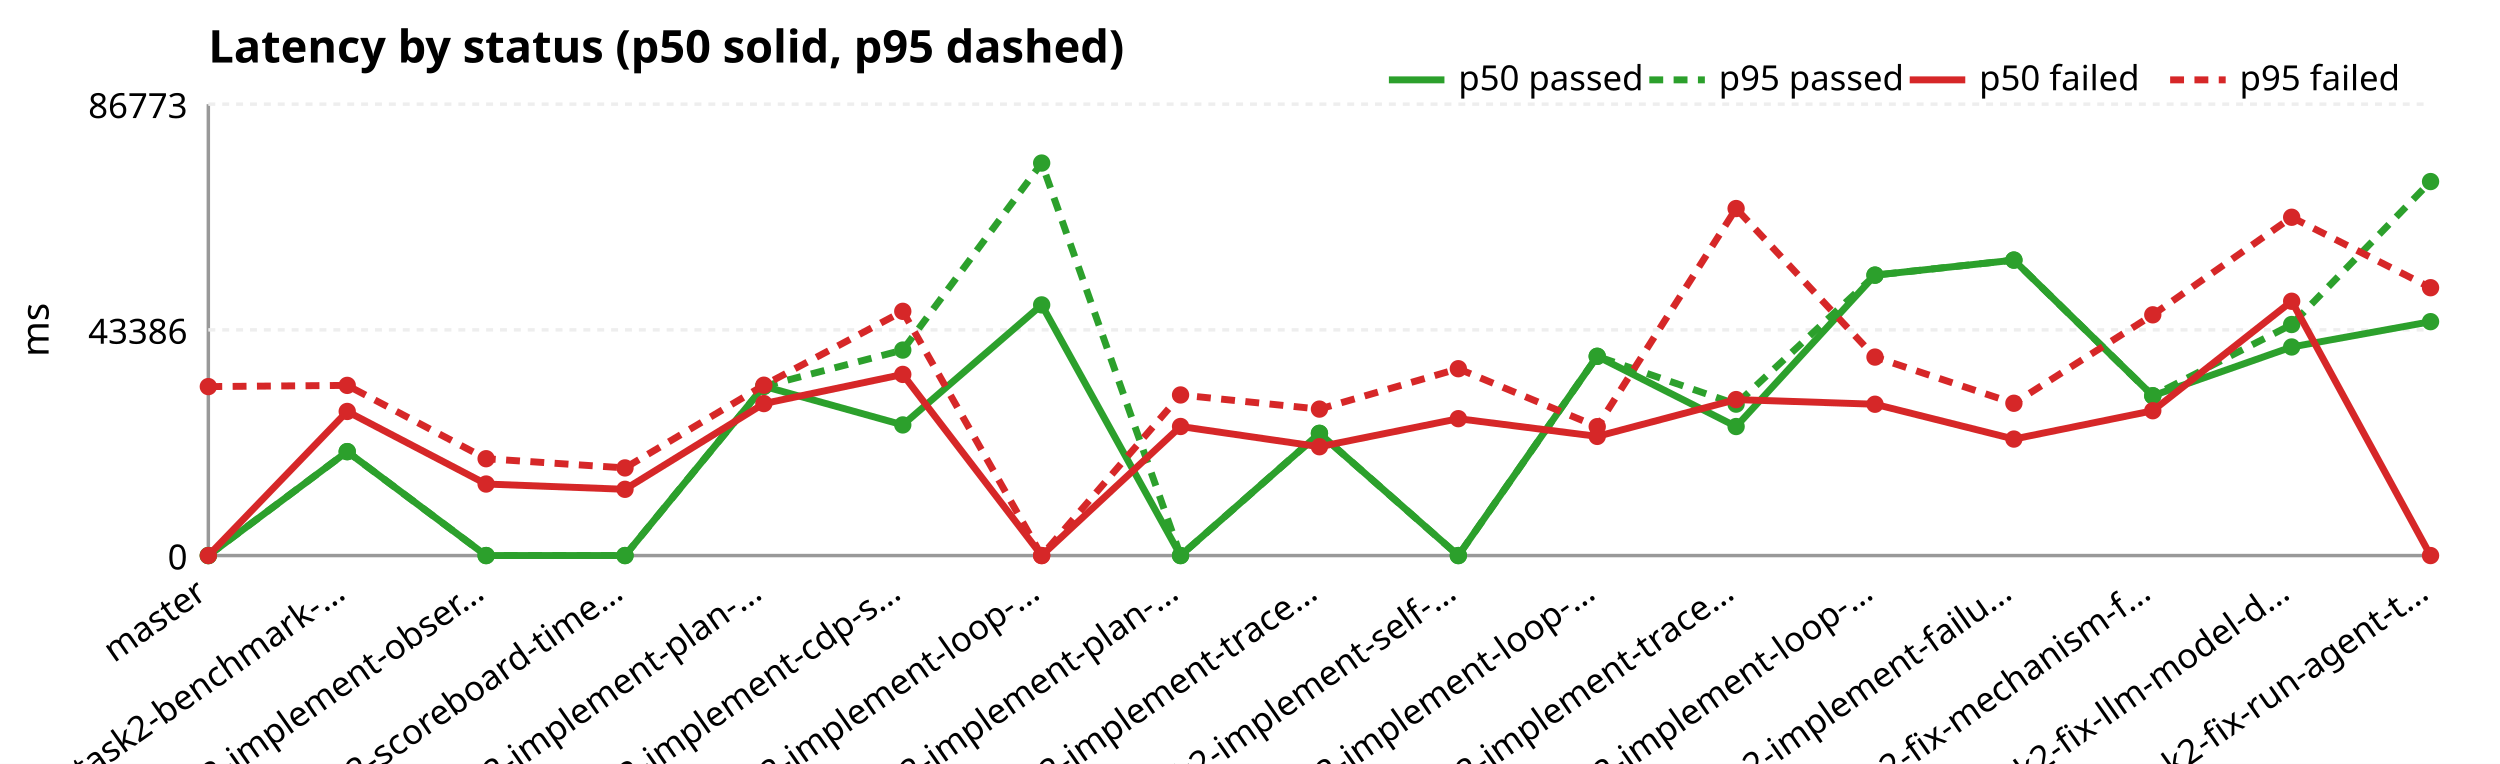
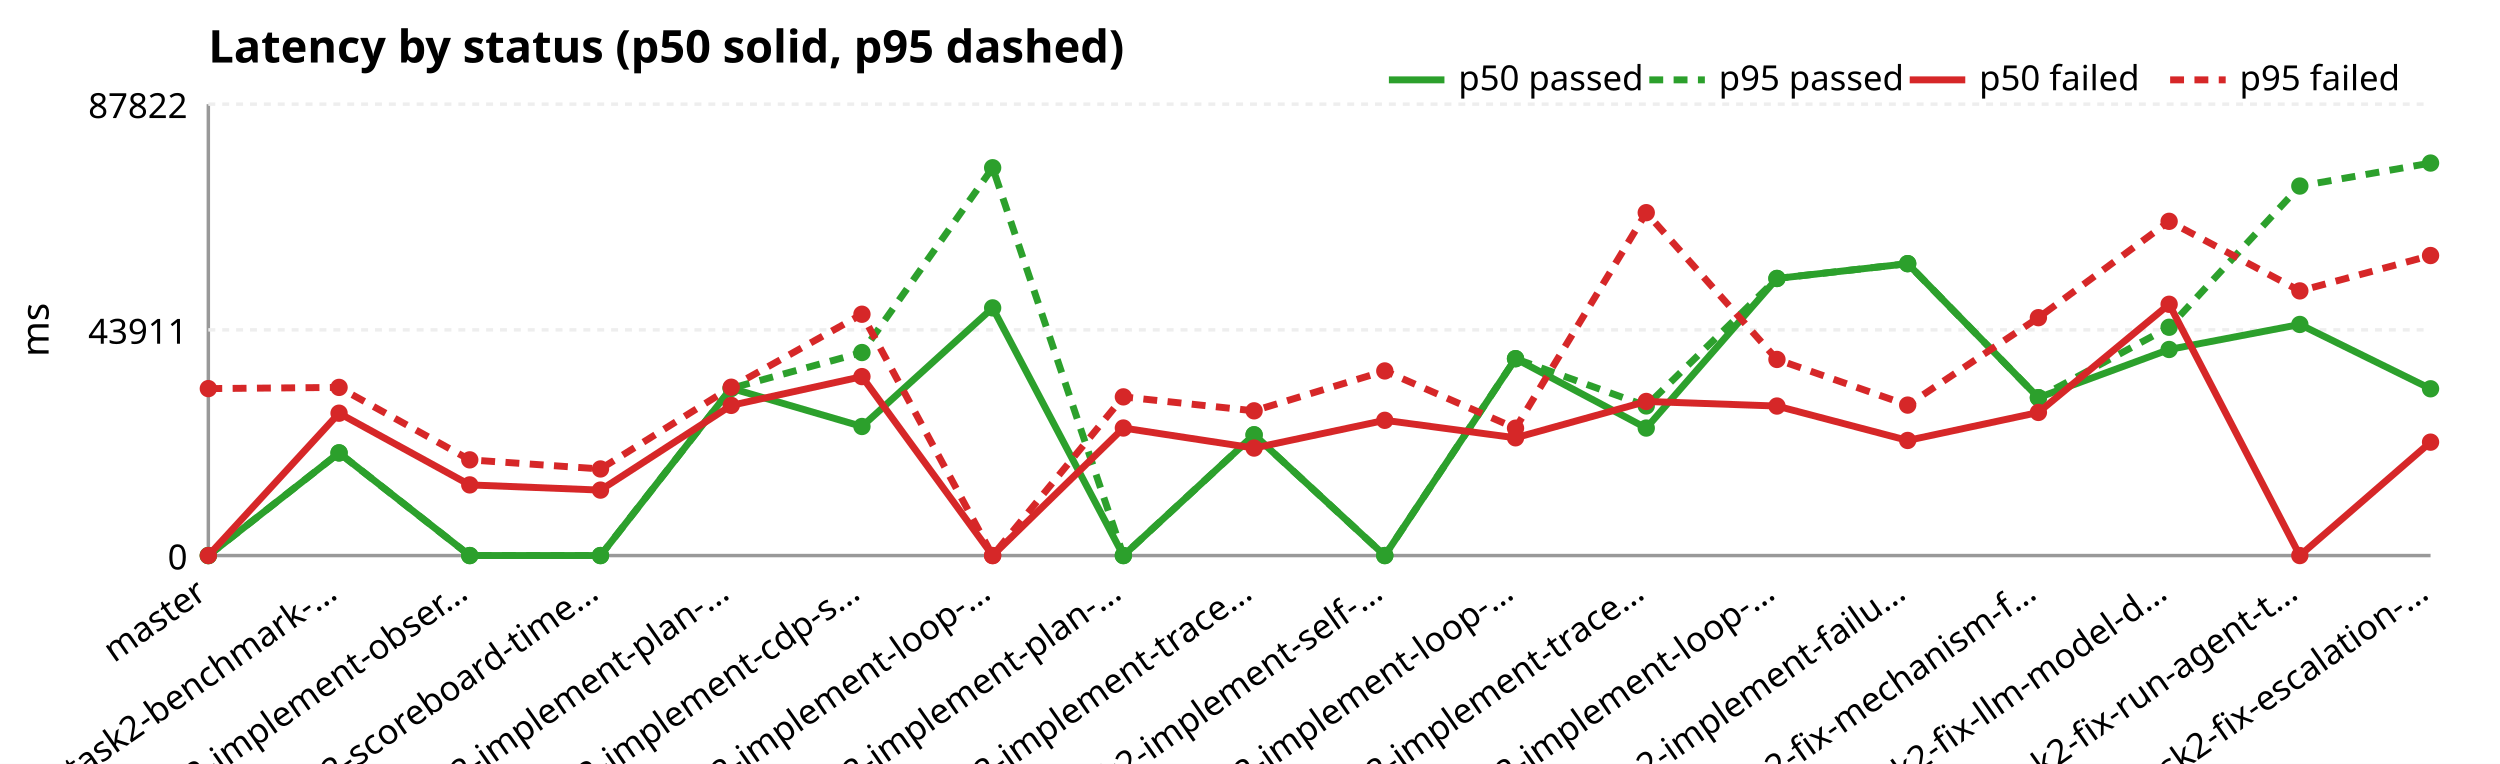
<svg xmlns="http://www.w3.org/2000/svg" viewBox="0 0 720 220" width="720" height="220" font-family="sans-serif">
  <rect width="100%" height="100%" fill="#fff" />
  <text x="60" y="18" font-size="13" font-weight="600">Latency by status (p50 solid, p95 dashed)</text>
  <line x1="60" y1="30" x2="60" y2="160" stroke="#999" />
  <line x1="60" y1="160" x2="700" y2="160" stroke="#999" />
  <text x="54" y="164.0" font-size="10" text-anchor="end" fill="#000">0</text>
-   <text x="54" y="99.0" font-size="10" text-anchor="end" fill="#000">43386</text>
+   <text x="54" y="99.0" font-size="10" text-anchor="end" fill="#000">43911</text>
  <line x1="60" y1="95.0" x2="700" y2="95.0" stroke="#eee" stroke-dasharray="2,2" />
-   <text x="54" y="34.0" font-size="10" text-anchor="end" fill="#000">86773</text>
+   <text x="54" y="34.0" font-size="10" text-anchor="end" fill="#000">87822</text>
  <line x1="60" y1="30.0" x2="700" y2="30.0" stroke="#eee" stroke-dasharray="2,2" />
  <text x="14" y="95.0" font-size="11" fill="#000" transform="rotate(-90 14 95.0)" text-anchor="middle">ms</text>
-   <polyline points="60.00,160.00 100.00,130.07 140.00,160.00 180.00,160.00 220.00,111.25 260.00,122.38 300.00,87.81 340.00,160.00 380.00,124.81 420.00,160.00 460.00,102.62 500.00,122.84 540.00,79.24 580.00,74.91 620.00,113.98 660.00,99.93 700.00,92.64" fill="none" stroke="#2ca02c" stroke-width="2" />
+   <polyline points="60.00,160.00 97.65,130.43 135.29,160.00 172.94,160.00 210.59,111.83 248.24,122.83 285.88,88.67 323.53,160.00 361.18,125.23 398.82,160.00 436.47,103.30 474.12,123.28 511.76,80.20 549.41,75.93 587.06,114.53 624.71,100.65 662.35,93.44 700.00,111.97" fill="none" stroke="#2ca02c" stroke-width="2" />
  <circle cx="60.00" cy="160.00" r="2.5" fill="#2ca02c" />
-   <circle cx="100.00" cy="130.07" r="2.5" fill="#2ca02c" />
-   <circle cx="140.00" cy="160.00" r="2.5" fill="#2ca02c" />
-   <circle cx="180.00" cy="160.00" r="2.5" fill="#2ca02c" />
-   <circle cx="220.00" cy="111.25" r="2.5" fill="#2ca02c" />
-   <circle cx="260.00" cy="122.38" r="2.5" fill="#2ca02c" />
-   <circle cx="300.00" cy="87.81" r="2.5" fill="#2ca02c" />
-   <circle cx="340.00" cy="160.00" r="2.5" fill="#2ca02c" />
-   <circle cx="380.00" cy="124.81" r="2.5" fill="#2ca02c" />
-   <circle cx="420.00" cy="160.00" r="2.5" fill="#2ca02c" />
-   <circle cx="460.00" cy="102.62" r="2.5" fill="#2ca02c" />
-   <circle cx="500.00" cy="122.84" r="2.5" fill="#2ca02c" />
-   <circle cx="540.00" cy="79.24" r="2.5" fill="#2ca02c" />
-   <circle cx="580.00" cy="74.91" r="2.5" fill="#2ca02c" />
-   <circle cx="620.00" cy="113.98" r="2.5" fill="#2ca02c" />
-   <circle cx="660.00" cy="99.93" r="2.5" fill="#2ca02c" />
-   <circle cx="700.00" cy="92.64" r="2.5" fill="#2ca02c" />
-   <polyline points="60.00,160.00 100.00,130.07 140.00,160.00 180.00,160.00 220.00,111.25 260.00,100.82 300.00,46.96 340.00,160.00 380.00,124.81 420.00,160.00 460.00,102.62 500.00,116.39 540.00,79.24 580.00,74.91 620.00,113.98 660.00,93.46 700.00,52.29" fill="none" stroke="#2ca02c" stroke-width="2" stroke-dasharray="4,3" />
+   <circle cx="97.65" cy="130.43" r="2.5" fill="#2ca02c" />
+   <circle cx="135.29" cy="160.00" r="2.5" fill="#2ca02c" />
+   <circle cx="172.94" cy="160.00" r="2.5" fill="#2ca02c" />
+   <circle cx="210.59" cy="111.83" r="2.5" fill="#2ca02c" />
+   <circle cx="248.24" cy="122.83" r="2.5" fill="#2ca02c" />
+   <circle cx="285.88" cy="88.67" r="2.5" fill="#2ca02c" />
+   <circle cx="323.53" cy="160.00" r="2.5" fill="#2ca02c" />
+   <circle cx="361.18" cy="125.23" r="2.5" fill="#2ca02c" />
+   <circle cx="398.82" cy="160.00" r="2.5" fill="#2ca02c" />
+   <circle cx="436.47" cy="103.30" r="2.5" fill="#2ca02c" />
+   <circle cx="474.12" cy="123.28" r="2.5" fill="#2ca02c" />
+   <circle cx="511.76" cy="80.20" r="2.5" fill="#2ca02c" />
+   <circle cx="549.41" cy="75.93" r="2.5" fill="#2ca02c" />
+   <circle cx="587.06" cy="114.53" r="2.5" fill="#2ca02c" />
+   <circle cx="624.71" cy="100.65" r="2.5" fill="#2ca02c" />
+   <circle cx="662.35" cy="93.44" r="2.5" fill="#2ca02c" />
+   <circle cx="700.00" cy="111.97" r="2.5" fill="#2ca02c" />
+   <polyline points="60.00,160.00 97.65,130.43 135.29,160.00 172.94,160.00 210.59,111.83 248.24,101.53 285.88,48.31 323.53,160.00 361.18,125.23 398.82,160.00 436.47,103.30 474.12,116.91 511.76,80.20 549.41,75.93 587.06,114.53 624.71,94.25 662.35,53.58 700.00,46.96" fill="none" stroke="#2ca02c" stroke-width="2" stroke-dasharray="4,3" />
  <circle cx="60.00" cy="160.00" r="2.5" fill="#2ca02c" />
-   <circle cx="100.00" cy="130.07" r="2.5" fill="#2ca02c" />
-   <circle cx="140.00" cy="160.00" r="2.5" fill="#2ca02c" />
-   <circle cx="180.00" cy="160.00" r="2.5" fill="#2ca02c" />
-   <circle cx="220.00" cy="111.25" r="2.5" fill="#2ca02c" />
-   <circle cx="260.00" cy="100.82" r="2.5" fill="#2ca02c" />
-   <circle cx="300.00" cy="46.96" r="2.5" fill="#2ca02c" />
-   <circle cx="340.00" cy="160.00" r="2.5" fill="#2ca02c" />
-   <circle cx="380.00" cy="124.81" r="2.5" fill="#2ca02c" />
-   <circle cx="420.00" cy="160.00" r="2.5" fill="#2ca02c" />
-   <circle cx="460.00" cy="102.62" r="2.5" fill="#2ca02c" />
-   <circle cx="500.00" cy="116.39" r="2.5" fill="#2ca02c" />
-   <circle cx="540.00" cy="79.24" r="2.5" fill="#2ca02c" />
-   <circle cx="580.00" cy="74.91" r="2.5" fill="#2ca02c" />
-   <circle cx="620.00" cy="113.98" r="2.5" fill="#2ca02c" />
-   <circle cx="660.00" cy="93.46" r="2.5" fill="#2ca02c" />
-   <circle cx="700.00" cy="52.29" r="2.5" fill="#2ca02c" />
-   <polyline points="60.00,160.00 100.00,118.50 140.00,139.40 180.00,140.92 220.00,116.23 260.00,107.83 300.00,160.00 340.00,122.83 380.00,128.66 420.00,120.58 460.00,125.68 500.00,115.08 540.00,116.42 580.00,126.45 620.00,118.29 660.00,86.76 700.00,160.00" fill="none" stroke="#d62728" stroke-width="2" />
+   <circle cx="97.65" cy="130.43" r="2.5" fill="#2ca02c" />
+   <circle cx="135.29" cy="160.00" r="2.5" fill="#2ca02c" />
+   <circle cx="172.94" cy="160.00" r="2.5" fill="#2ca02c" />
+   <circle cx="210.59" cy="111.83" r="2.5" fill="#2ca02c" />
+   <circle cx="248.24" cy="101.53" r="2.5" fill="#2ca02c" />
+   <circle cx="285.88" cy="48.31" r="2.5" fill="#2ca02c" />
+   <circle cx="323.53" cy="160.00" r="2.5" fill="#2ca02c" />
+   <circle cx="361.18" cy="125.23" r="2.5" fill="#2ca02c" />
+   <circle cx="398.82" cy="160.00" r="2.5" fill="#2ca02c" />
+   <circle cx="436.47" cy="103.30" r="2.5" fill="#2ca02c" />
+   <circle cx="474.12" cy="116.91" r="2.5" fill="#2ca02c" />
+   <circle cx="511.76" cy="80.20" r="2.5" fill="#2ca02c" />
+   <circle cx="549.41" cy="75.93" r="2.5" fill="#2ca02c" />
+   <circle cx="587.06" cy="114.53" r="2.5" fill="#2ca02c" />
+   <circle cx="624.71" cy="94.25" r="2.5" fill="#2ca02c" />
+   <circle cx="662.35" cy="53.58" r="2.5" fill="#2ca02c" />
+   <circle cx="700.00" cy="46.96" r="2.5" fill="#2ca02c" />
+   <polyline points="60.00,160.00 97.65,119.00 135.29,139.65 172.94,141.15 210.59,116.75 248.24,108.46 285.88,160.00 323.53,123.27 361.18,129.04 398.82,121.05 436.47,126.09 474.12,115.62 511.76,116.94 549.41,126.85 587.06,118.78 624.71,87.63 662.35,160.00 700.00,127.34" fill="none" stroke="#d62728" stroke-width="2" />
  <circle cx="60.00" cy="160.00" r="2.5" fill="#d62728" />
-   <circle cx="100.00" cy="118.50" r="2.5" fill="#d62728" />
-   <circle cx="140.00" cy="139.40" r="2.5" fill="#d62728" />
-   <circle cx="180.00" cy="140.92" r="2.5" fill="#d62728" />
-   <circle cx="220.00" cy="116.23" r="2.5" fill="#d62728" />
-   <circle cx="260.00" cy="107.83" r="2.5" fill="#d62728" />
-   <circle cx="300.00" cy="160.00" r="2.5" fill="#d62728" />
-   <circle cx="340.00" cy="122.83" r="2.5" fill="#d62728" />
-   <circle cx="380.00" cy="128.66" r="2.5" fill="#d62728" />
-   <circle cx="420.00" cy="120.58" r="2.5" fill="#d62728" />
-   <circle cx="460.00" cy="125.68" r="2.5" fill="#d62728" />
-   <circle cx="500.00" cy="115.08" r="2.5" fill="#d62728" />
-   <circle cx="540.00" cy="116.42" r="2.5" fill="#d62728" />
-   <circle cx="580.00" cy="126.45" r="2.5" fill="#d62728" />
-   <circle cx="620.00" cy="118.29" r="2.5" fill="#d62728" />
-   <circle cx="660.00" cy="86.76" r="2.5" fill="#d62728" />
-   <circle cx="700.00" cy="160.00" r="2.5" fill="#d62728" />
-   <polyline points="60.00,111.34 100.00,110.99 140.00,132.11 180.00,134.76 220.00,110.94 260.00,89.66 300.00,160.00 340.00,113.75 380.00,117.82 420.00,106.19 460.00,122.88 500.00,60.06 540.00,102.84 580.00,116.14 620.00,90.67 660.00,62.57 700.00,82.86" fill="none" stroke="#d62728" stroke-width="2" stroke-dasharray="4,3" />
-   <circle cx="60.00" cy="111.34" r="2.5" fill="#d62728" />
-   <circle cx="100.00" cy="110.99" r="2.5" fill="#d62728" />
-   <circle cx="140.00" cy="132.11" r="2.5" fill="#d62728" />
-   <circle cx="180.00" cy="134.76" r="2.5" fill="#d62728" />
-   <circle cx="220.00" cy="110.94" r="2.5" fill="#d62728" />
-   <circle cx="260.00" cy="89.66" r="2.5" fill="#d62728" />
-   <circle cx="300.00" cy="160.00" r="2.5" fill="#d62728" />
-   <circle cx="340.00" cy="113.75" r="2.5" fill="#d62728" />
-   <circle cx="380.00" cy="117.82" r="2.5" fill="#d62728" />
-   <circle cx="420.00" cy="106.19" r="2.5" fill="#d62728" />
-   <circle cx="460.00" cy="122.88" r="2.5" fill="#d62728" />
-   <circle cx="500.00" cy="60.06" r="2.5" fill="#d62728" />
-   <circle cx="540.00" cy="102.84" r="2.5" fill="#d62728" />
-   <circle cx="580.00" cy="116.14" r="2.5" fill="#d62728" />
-   <circle cx="620.00" cy="90.67" r="2.5" fill="#d62728" />
-   <circle cx="660.00" cy="62.57" r="2.5" fill="#d62728" />
-   <circle cx="700.00" cy="82.86" r="2.5" fill="#d62728" />
+   <circle cx="97.65" cy="119.00" r="2.5" fill="#d62728" />
+   <circle cx="135.29" cy="139.65" r="2.5" fill="#d62728" />
+   <circle cx="172.94" cy="141.15" r="2.5" fill="#d62728" />
+   <circle cx="210.59" cy="116.75" r="2.5" fill="#d62728" />
+   <circle cx="248.24" cy="108.46" r="2.5" fill="#d62728" />
+   <circle cx="285.88" cy="160.00" r="2.5" fill="#d62728" />
+   <circle cx="323.53" cy="123.27" r="2.5" fill="#d62728" />
+   <circle cx="361.18" cy="129.04" r="2.5" fill="#d62728" />
+   <circle cx="398.82" cy="121.05" r="2.5" fill="#d62728" />
+   <circle cx="436.47" cy="126.09" r="2.5" fill="#d62728" />
+   <circle cx="474.12" cy="115.62" r="2.5" fill="#d62728" />
+   <circle cx="511.76" cy="116.94" r="2.5" fill="#d62728" />
+   <circle cx="549.41" cy="126.85" r="2.5" fill="#d62728" />
+   <circle cx="587.06" cy="118.78" r="2.5" fill="#d62728" />
+   <circle cx="624.71" cy="87.63" r="2.5" fill="#d62728" />
+   <circle cx="662.35" cy="160.00" r="2.5" fill="#d62728" />
+   <circle cx="700.00" cy="127.34" r="2.5" fill="#d62728" />
+   <polyline points="60.00,111.92 97.65,111.57 135.29,132.44 172.94,135.06 210.59,111.52 248.24,90.50 285.88,160.00 323.53,114.30 361.18,118.32 398.82,106.83 436.47,123.32 474.12,61.25 511.76,103.52 549.41,116.67 587.06,91.49 624.71,63.74 662.35,83.78 700.00,73.59" fill="none" stroke="#d62728" stroke-width="2" stroke-dasharray="4,3" />
+   <circle cx="60.00" cy="111.92" r="2.5" fill="#d62728" />
+   <circle cx="97.65" cy="111.57" r="2.5" fill="#d62728" />
+   <circle cx="135.29" cy="132.44" r="2.5" fill="#d62728" />
+   <circle cx="172.94" cy="135.06" r="2.5" fill="#d62728" />
+   <circle cx="210.59" cy="111.52" r="2.5" fill="#d62728" />
+   <circle cx="248.24" cy="90.50" r="2.5" fill="#d62728" />
+   <circle cx="285.88" cy="160.00" r="2.5" fill="#d62728" />
+   <circle cx="323.53" cy="114.30" r="2.5" fill="#d62728" />
+   <circle cx="361.18" cy="118.32" r="2.5" fill="#d62728" />
+   <circle cx="398.82" cy="106.83" r="2.5" fill="#d62728" />
+   <circle cx="436.47" cy="123.32" r="2.5" fill="#d62728" />
+   <circle cx="474.12" cy="61.25" r="2.5" fill="#d62728" />
+   <circle cx="511.76" cy="103.52" r="2.5" fill="#d62728" />
+   <circle cx="549.41" cy="116.67" r="2.5" fill="#d62728" />
+   <circle cx="587.06" cy="91.49" r="2.5" fill="#d62728" />
+   <circle cx="624.71" cy="63.74" r="2.5" fill="#d62728" />
+   <circle cx="662.35" cy="83.78" r="2.5" fill="#d62728" />
+   <circle cx="700.00" cy="73.59" r="2.5" fill="#d62728" />
  <line x1="400" y1="23" x2="416" y2="23" stroke="#2ca02c" stroke-width="2" />
  <text x="420" y="26" font-size="10" fill="#000">p50 passed</text>
  <line x1="475" y1="23" x2="491" y2="23" stroke="#2ca02c" stroke-width="2" stroke-dasharray="4,3" />
  <text x="495" y="26" font-size="10" fill="#000">p95 passed</text>
  <line x1="550" y1="23" x2="566" y2="23" stroke="#d62728" stroke-width="2" />
  <text x="570" y="26" font-size="10" fill="#000">p50 failed</text>
  <line x1="625" y1="23" x2="641" y2="23" stroke="#d62728" stroke-width="2" stroke-dasharray="4,3" />
  <text x="645" y="26" font-size="10" fill="#000">p95 failed</text>
  <text x="60.00" y="172" font-size="10" fill="#000" text-anchor="end" transform="rotate(-35 60.00 172)">master</text>
-   <text x="100.00" y="172" font-size="10" fill="#000" text-anchor="end" transform="rotate(-35 100.00 172)">feat-task2-benchmark-…</text>
-   <text x="140.00" y="172" font-size="10" fill="#000" text-anchor="end" transform="rotate(-35 140.00 172)">task2-implement-obser…</text>
-   <text x="180.00" y="172" font-size="10" fill="#000" text-anchor="end" transform="rotate(-35 180.00 172)">task2-scoreboard-time…</text>
-   <text x="220.00" y="172" font-size="10" fill="#000" text-anchor="end" transform="rotate(-35 220.00 172)">task2-implement-plan-…</text>
-   <text x="260.00" y="172" font-size="10" fill="#000" text-anchor="end" transform="rotate(-35 260.00 172)">task2-implement-cdp-s…</text>
-   <text x="300.00" y="172" font-size="10" fill="#000" text-anchor="end" transform="rotate(-35 300.00 172)">task2-implement-loop-…</text>
-   <text x="340.00" y="172" font-size="10" fill="#000" text-anchor="end" transform="rotate(-35 340.00 172)">task2-implement-plan-…</text>
-   <text x="380.00" y="172" font-size="10" fill="#000" text-anchor="end" transform="rotate(-35 380.00 172)">task2-implement-trace…</text>
-   <text x="420.00" y="172" font-size="10" fill="#000" text-anchor="end" transform="rotate(-35 420.00 172)">task2-implement-self-…</text>
-   <text x="460.00" y="172" font-size="10" fill="#000" text-anchor="end" transform="rotate(-35 460.00 172)">task2-implement-loop-…</text>
-   <text x="500.00" y="172" font-size="10" fill="#000" text-anchor="end" transform="rotate(-35 500.00 172)">task2-implement-trace…</text>
-   <text x="540.00" y="172" font-size="10" fill="#000" text-anchor="end" transform="rotate(-35 540.00 172)">task2-implement-loop-…</text>
-   <text x="580.00" y="172" font-size="10" fill="#000" text-anchor="end" transform="rotate(-35 580.00 172)">task2-implement-failu…</text>
-   <text x="620.00" y="172" font-size="10" fill="#000" text-anchor="end" transform="rotate(-35 620.00 172)">task2-fix-mechanism-f…</text>
-   <text x="660.00" y="172" font-size="10" fill="#000" text-anchor="end" transform="rotate(-35 660.00 172)">task2-fix-llm-model-d…</text>
-   <text x="700.00" y="172" font-size="10" fill="#000" text-anchor="end" transform="rotate(-35 700.00 172)">task2-fix-run-agent-t…</text>
+   <text x="97.65" y="172" font-size="10" fill="#000" text-anchor="end" transform="rotate(-35 97.65 172)">feat-task2-benchmark-…</text>
+   <text x="135.29" y="172" font-size="10" fill="#000" text-anchor="end" transform="rotate(-35 135.29 172)">task2-implement-obser…</text>
+   <text x="172.94" y="172" font-size="10" fill="#000" text-anchor="end" transform="rotate(-35 172.94 172)">task2-scoreboard-time…</text>
+   <text x="210.59" y="172" font-size="10" fill="#000" text-anchor="end" transform="rotate(-35 210.59 172)">task2-implement-plan-…</text>
+   <text x="248.24" y="172" font-size="10" fill="#000" text-anchor="end" transform="rotate(-35 248.24 172)">task2-implement-cdp-s…</text>
+   <text x="285.88" y="172" font-size="10" fill="#000" text-anchor="end" transform="rotate(-35 285.88 172)">task2-implement-loop-…</text>
+   <text x="323.53" y="172" font-size="10" fill="#000" text-anchor="end" transform="rotate(-35 323.53 172)">task2-implement-plan-…</text>
+   <text x="361.18" y="172" font-size="10" fill="#000" text-anchor="end" transform="rotate(-35 361.18 172)">task2-implement-trace…</text>
+   <text x="398.82" y="172" font-size="10" fill="#000" text-anchor="end" transform="rotate(-35 398.82 172)">task2-implement-self-…</text>
+   <text x="436.47" y="172" font-size="10" fill="#000" text-anchor="end" transform="rotate(-35 436.47 172)">task2-implement-loop-…</text>
+   <text x="474.12" y="172" font-size="10" fill="#000" text-anchor="end" transform="rotate(-35 474.12 172)">task2-implement-trace…</text>
+   <text x="511.76" y="172" font-size="10" fill="#000" text-anchor="end" transform="rotate(-35 511.76 172)">task2-implement-loop-…</text>
+   <text x="549.41" y="172" font-size="10" fill="#000" text-anchor="end" transform="rotate(-35 549.41 172)">task2-implement-failu…</text>
+   <text x="587.06" y="172" font-size="10" fill="#000" text-anchor="end" transform="rotate(-35 587.06 172)">task2-fix-mechanism-f…</text>
+   <text x="624.71" y="172" font-size="10" fill="#000" text-anchor="end" transform="rotate(-35 624.71 172)">task2-fix-llm-model-d…</text>
+   <text x="662.35" y="172" font-size="10" fill="#000" text-anchor="end" transform="rotate(-35 662.35 172)">task2-fix-run-agent-t…</text>
+   <text x="700.00" y="172" font-size="10" fill="#000" text-anchor="end" transform="rotate(-35 700.00 172)">task2-fix-escalation-…</text>
</svg>
